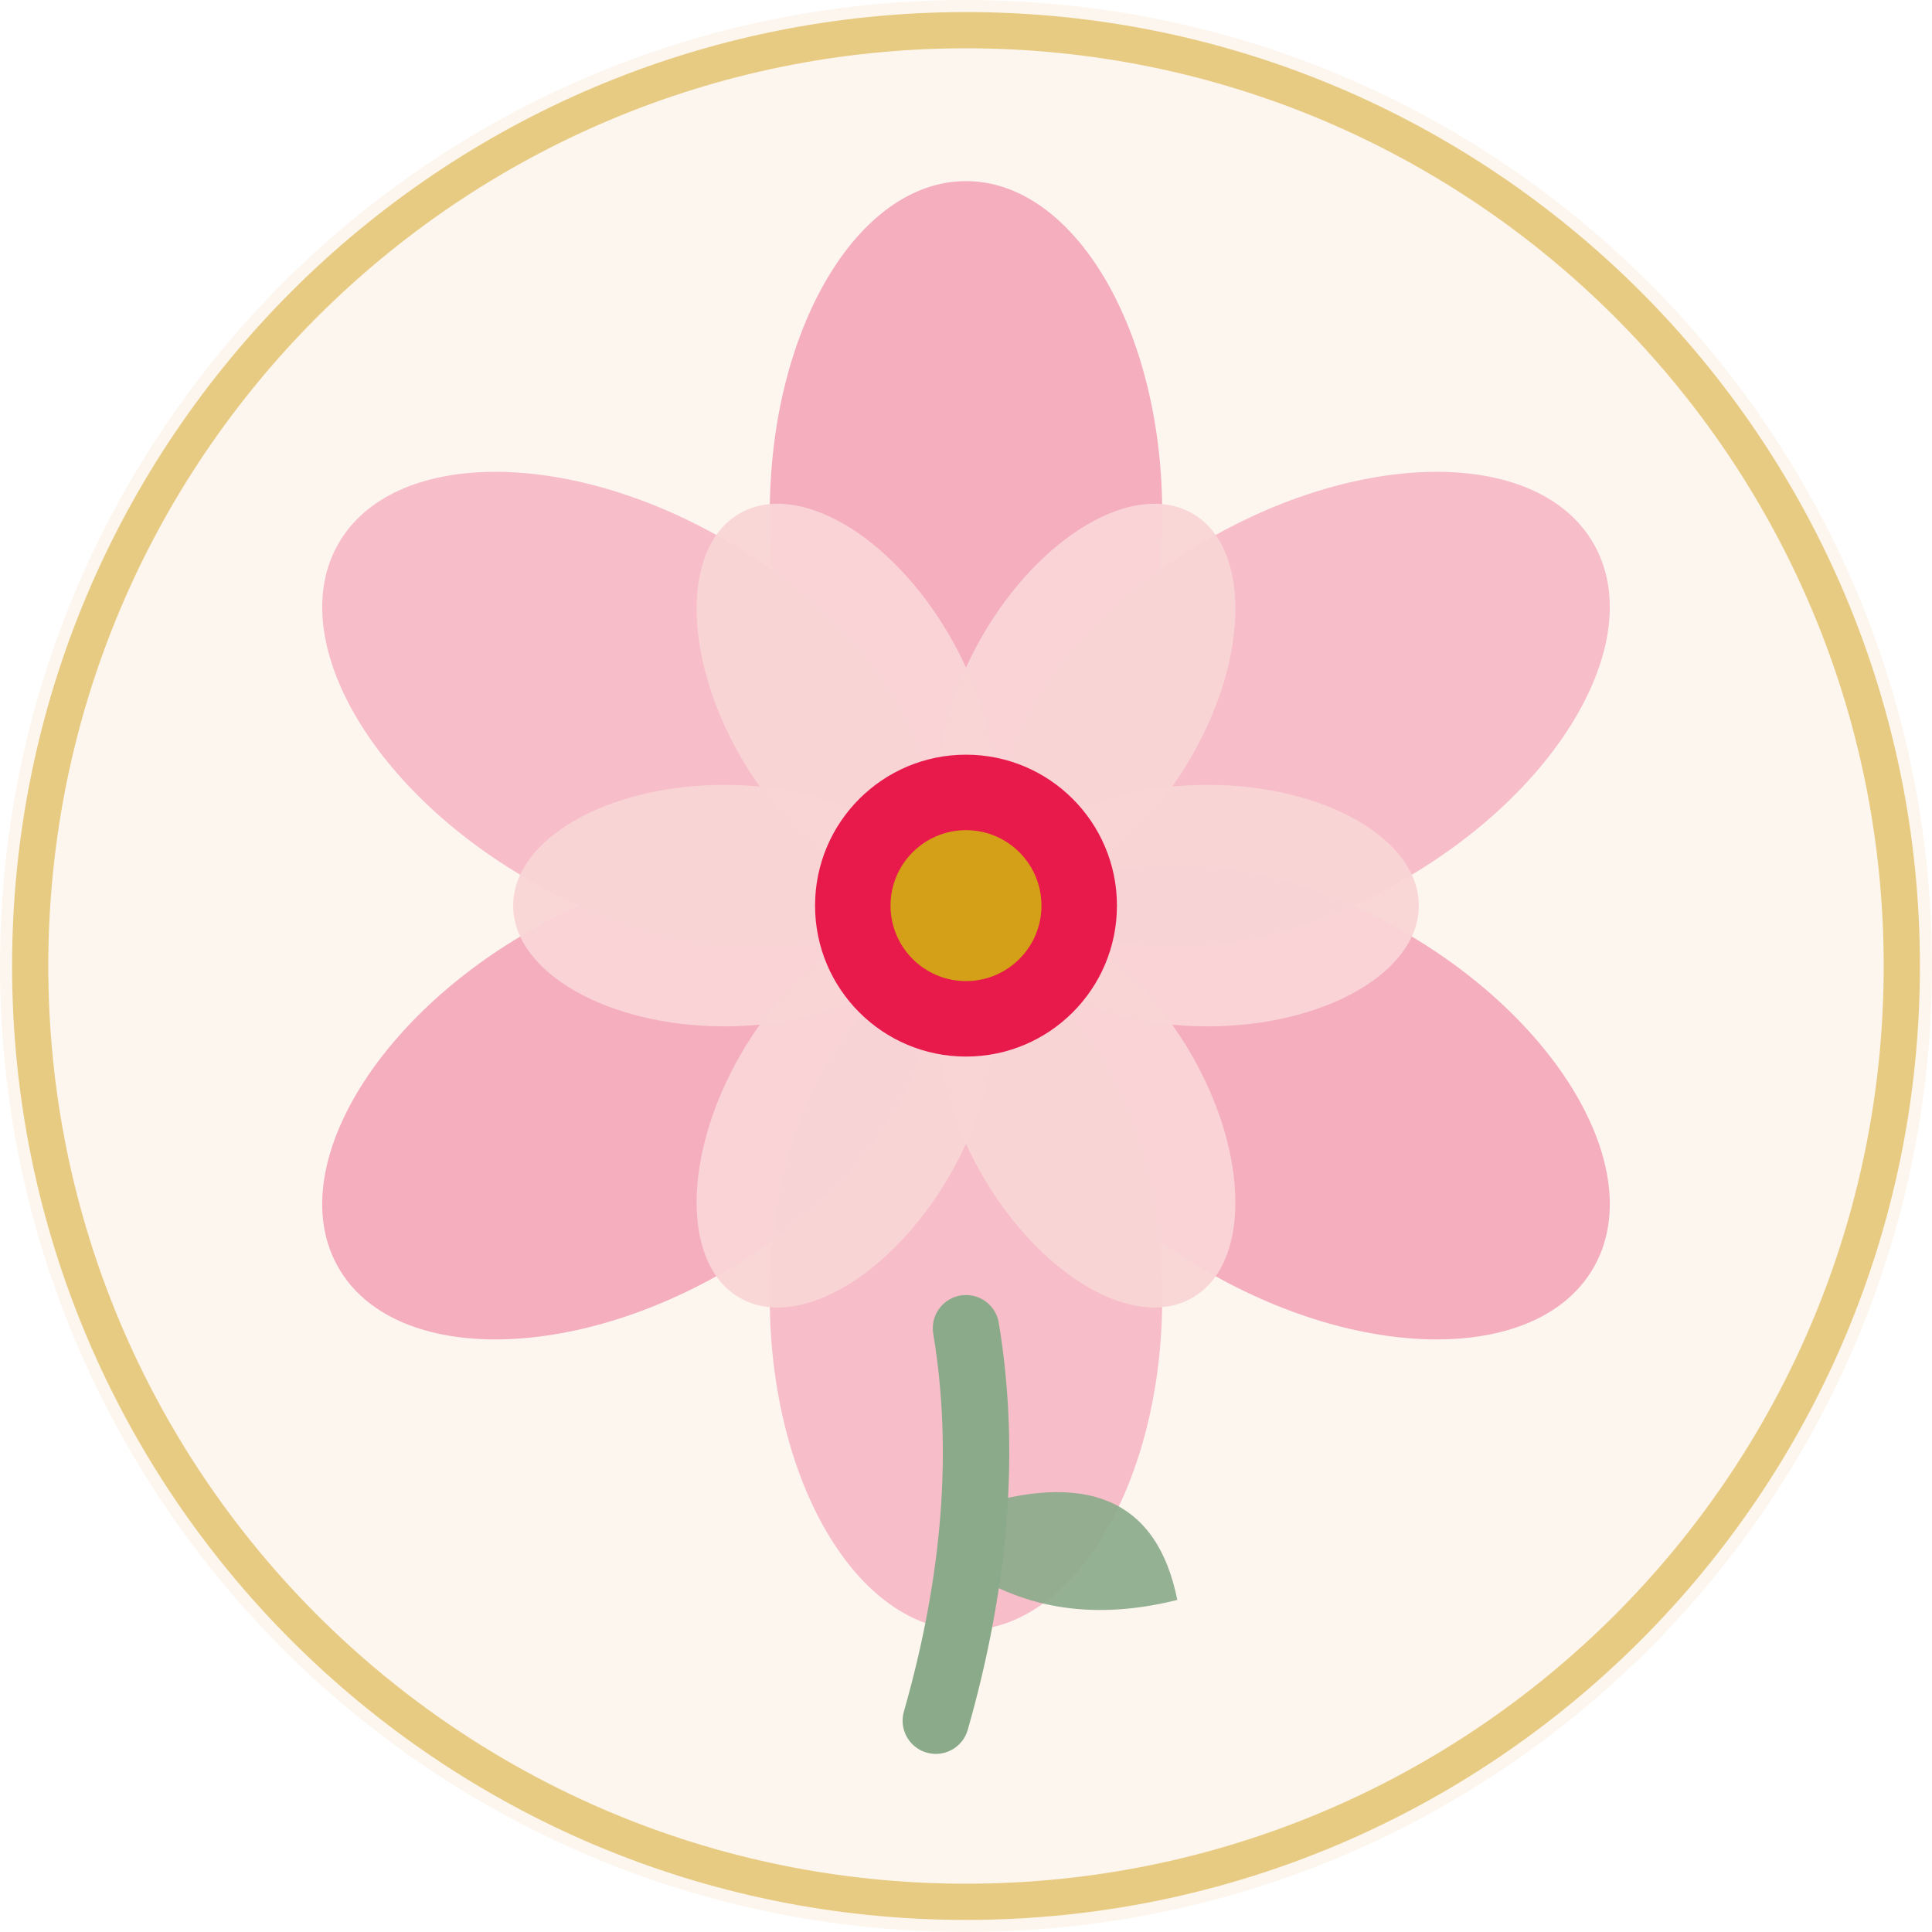
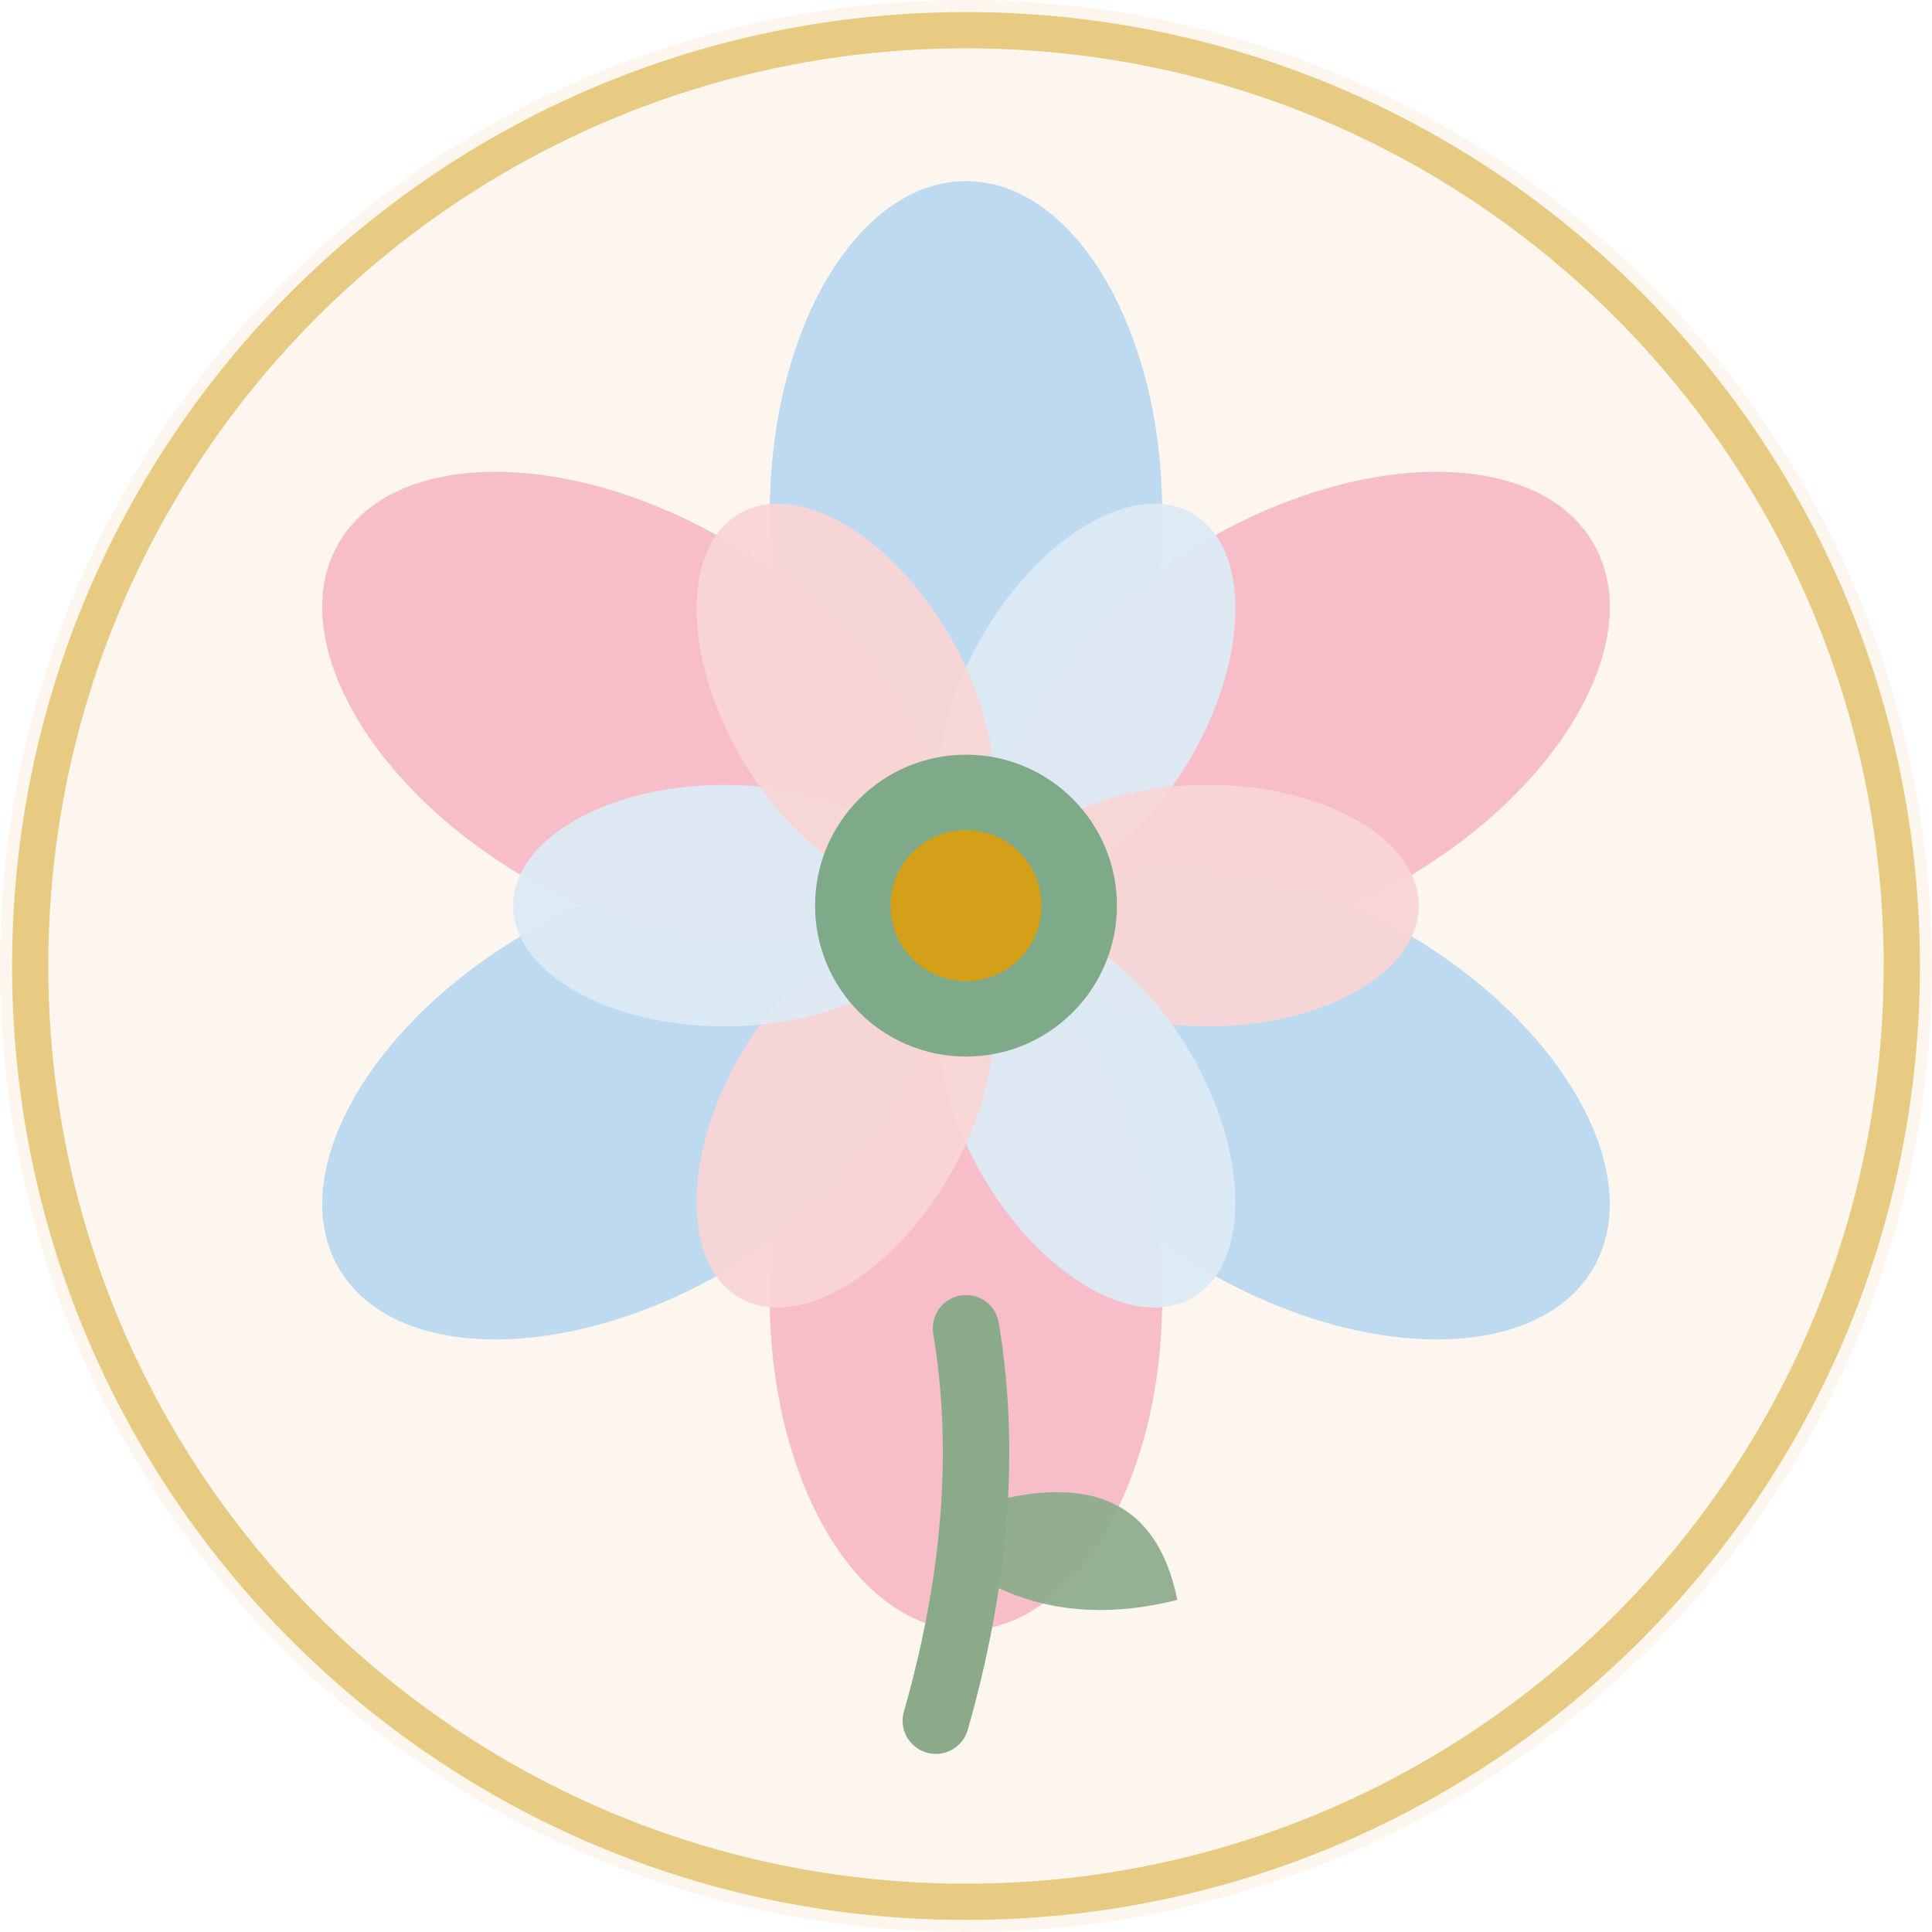
<svg xmlns="http://www.w3.org/2000/svg" viewBox="0 0 64 64">
  <circle cx="32" cy="32" r="32" fill="#fdf6ee" />
  <circle cx="32" cy="32" r="31" fill="none" stroke="#d4a017" stroke-width="1.2" opacity="0.5" />
  <g transform="translate(32 30)">
    <g>
-       <ellipse cx="0" cy="-13" rx="6.5" ry="11" fill="#f4a8b8" opacity="0.92" />
+       <ellipse cx="0" cy="-13" rx="6.5" ry="11" fill="#b8d8f0" opacity="0.92" />
    </g>
    <g transform="rotate(60)">
      <ellipse cx="0" cy="-13" rx="6.5" ry="11" fill="#f6b8c5" opacity="0.92" />
    </g>
    <g transform="rotate(120)">
-       <ellipse cx="0" cy="-13" rx="6.5" ry="11" fill="#f4a8b8" opacity="0.92" />
+       <ellipse cx="0" cy="-13" rx="6.5" ry="11" fill="#b8d8f0" opacity="0.92" />
    </g>
    <g transform="rotate(180)">
      <ellipse cx="0" cy="-13" rx="6.5" ry="11" fill="#f6b8c5" opacity="0.92" />
    </g>
    <g transform="rotate(240)">
-       <ellipse cx="0" cy="-13" rx="6.5" ry="11" fill="#f4a8b8" opacity="0.92" />
+       <ellipse cx="0" cy="-13" rx="6.5" ry="11" fill="#b8d8f0" opacity="0.92" />
    </g>
    <g transform="rotate(300)">
      <ellipse cx="0" cy="-13" rx="6.5" ry="11" fill="#f6b8c5" opacity="0.92" />
    </g>
    <g transform="rotate(30)">
-       <ellipse cx="0" cy="-8" rx="4" ry="7" fill="#f9d5d6" opacity="0.95" />
+       <ellipse cx="0" cy="-8" rx="4" ry="7" fill="#dceaf5" opacity="0.95" />
    </g>
    <g transform="rotate(90)">
      <ellipse cx="0" cy="-8" rx="4" ry="7" fill="#f9d5d6" opacity="0.95" />
    </g>
    <g transform="rotate(150)">
-       <ellipse cx="0" cy="-8" rx="4" ry="7" fill="#f9d5d6" opacity="0.95" />
+       <ellipse cx="0" cy="-8" rx="4" ry="7" fill="#dceaf5" opacity="0.95" />
    </g>
    <g transform="rotate(210)">
      <ellipse cx="0" cy="-8" rx="4" ry="7" fill="#f9d5d6" opacity="0.95" />
    </g>
    <g transform="rotate(270)">
-       <ellipse cx="0" cy="-8" rx="4" ry="7" fill="#f9d5d6" opacity="0.95" />
+       <ellipse cx="0" cy="-8" rx="4" ry="7" fill="#dceaf5" opacity="0.95" />
    </g>
    <g transform="rotate(330)">
      <ellipse cx="0" cy="-8" rx="4" ry="7" fill="#f9d5d6" opacity="0.95" />
    </g>
-     <circle cx="0" cy="0" r="5" fill="#e8194b" />
+     <circle cx="0" cy="0" r="5" fill="#7faa8a" />
    <circle cx="0" cy="0" r="2.5" fill="#d4a017" />
  </g>
  <path d="M32 44 Q33 50 31 57" stroke="#8aaa8a" stroke-width="2.2" fill="none" stroke-linecap="round" />
  <path d="M32 50 Q38 48 39 53 Q35 54 32 52 Z" fill="#8aaa8a" opacity="0.9" />
</svg>
